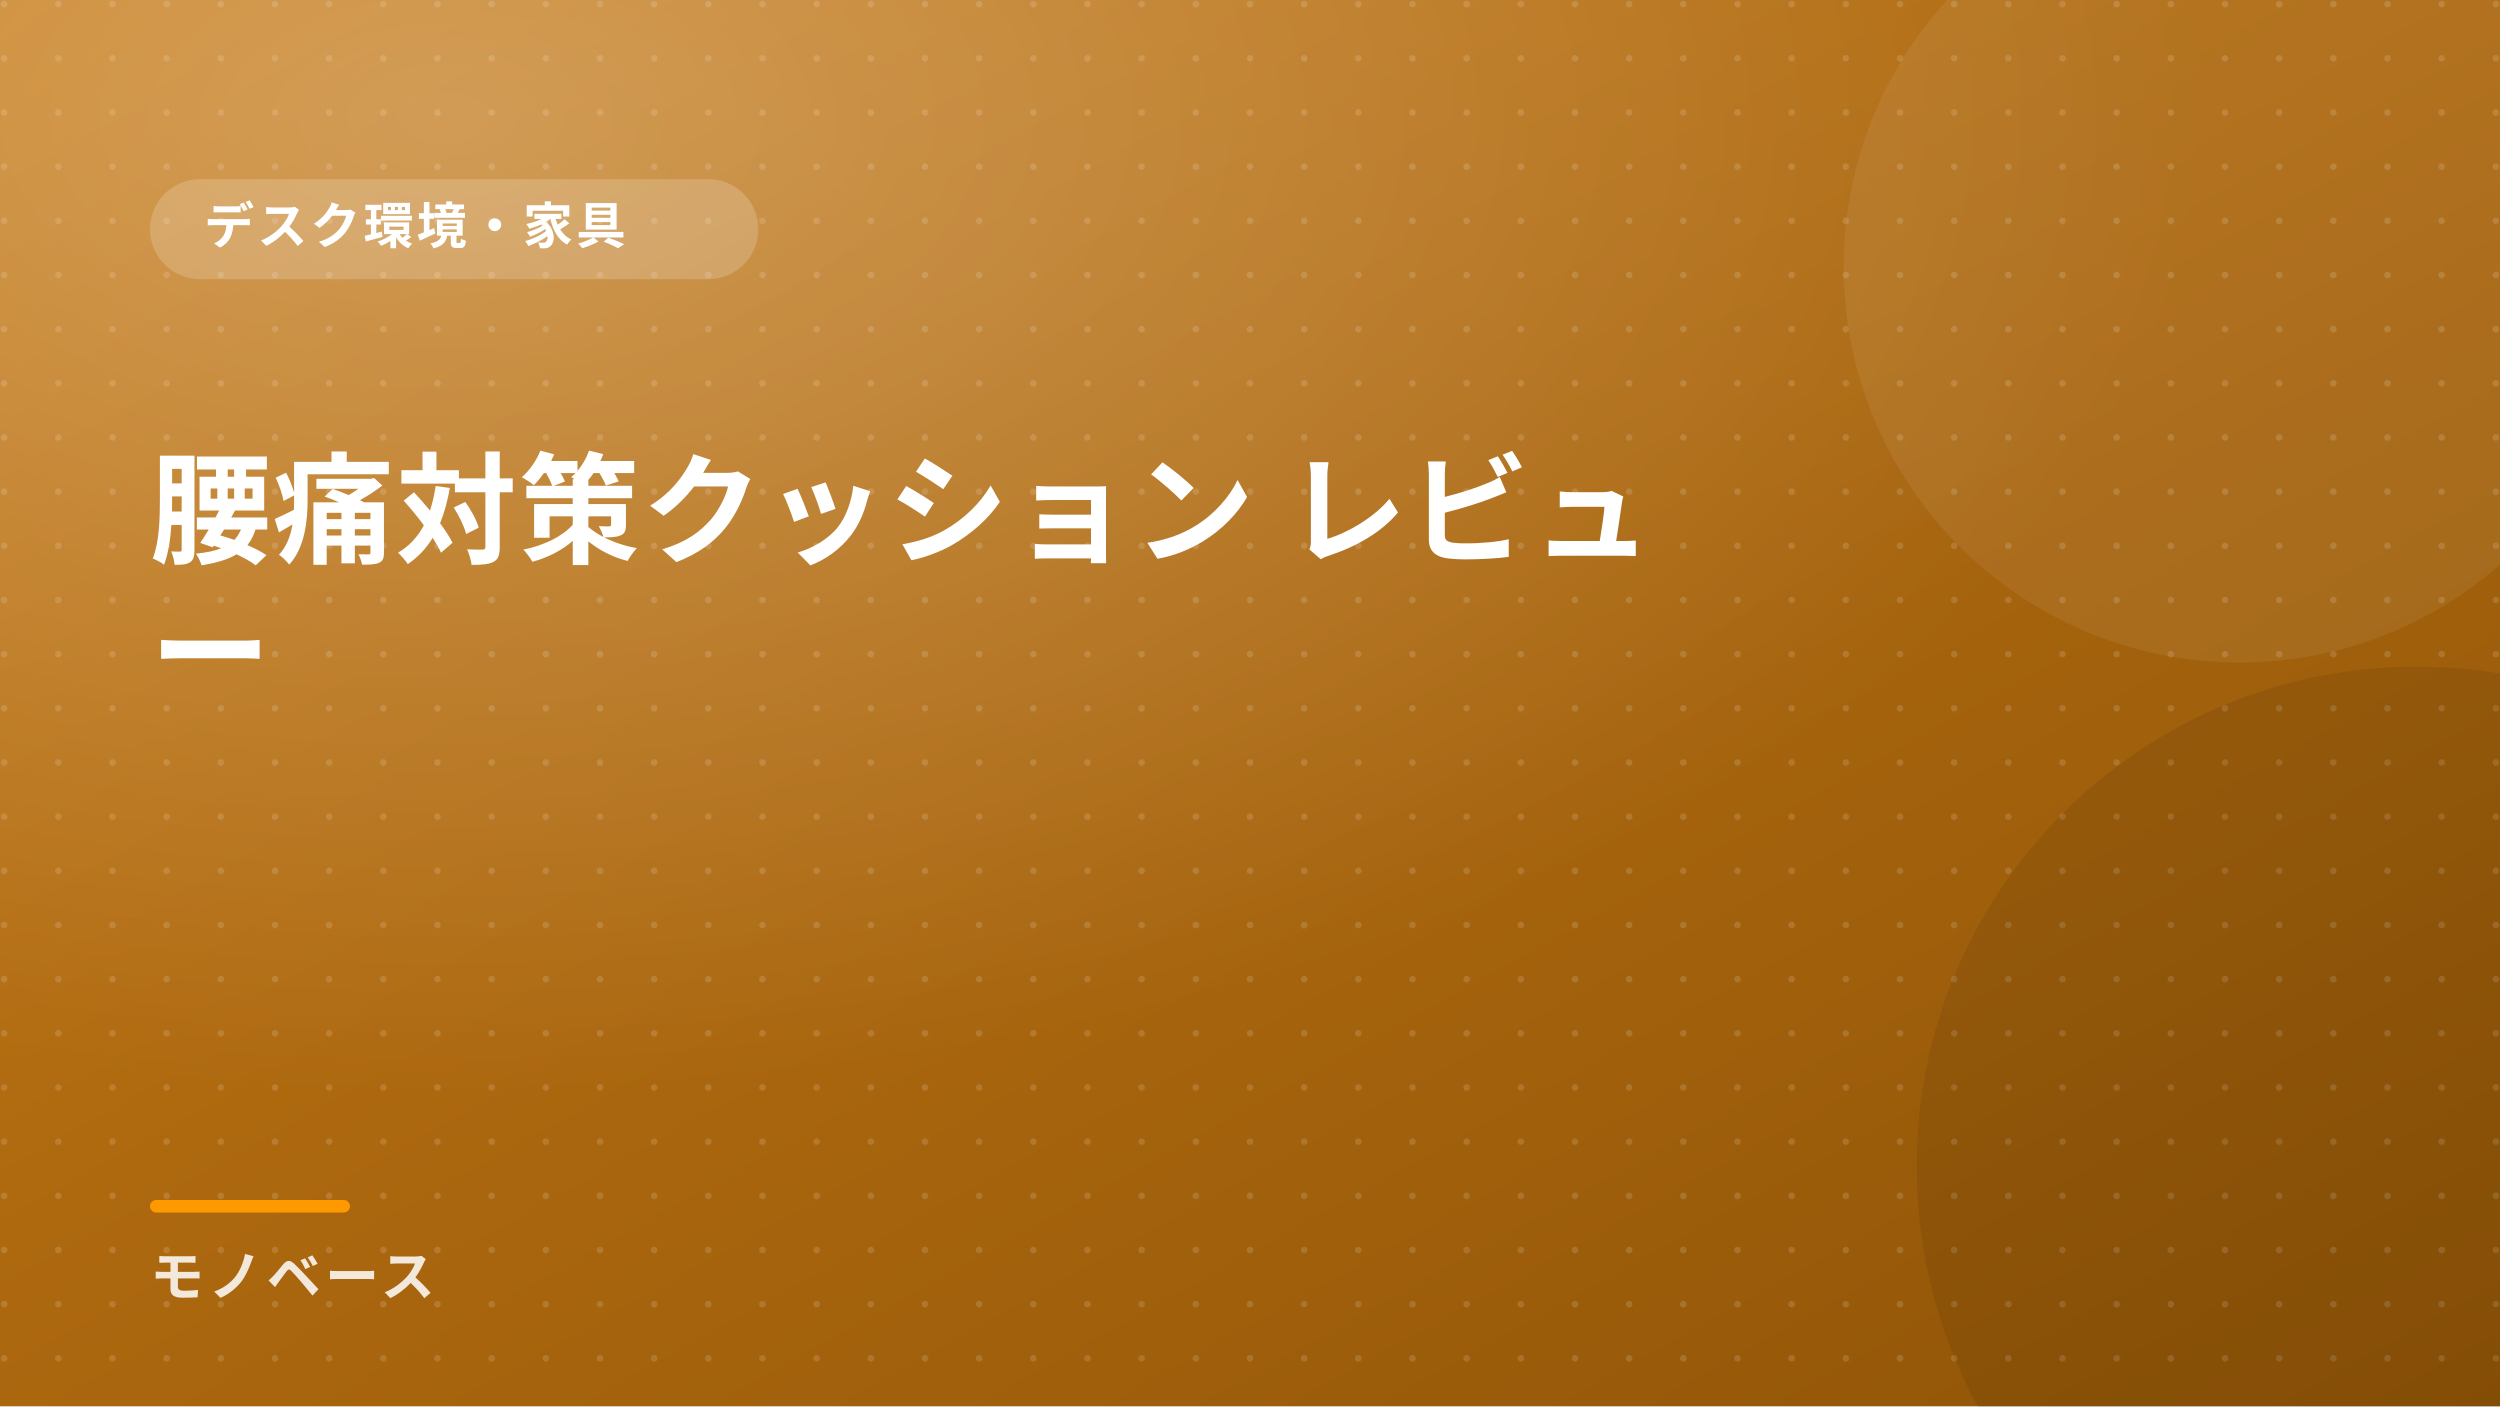
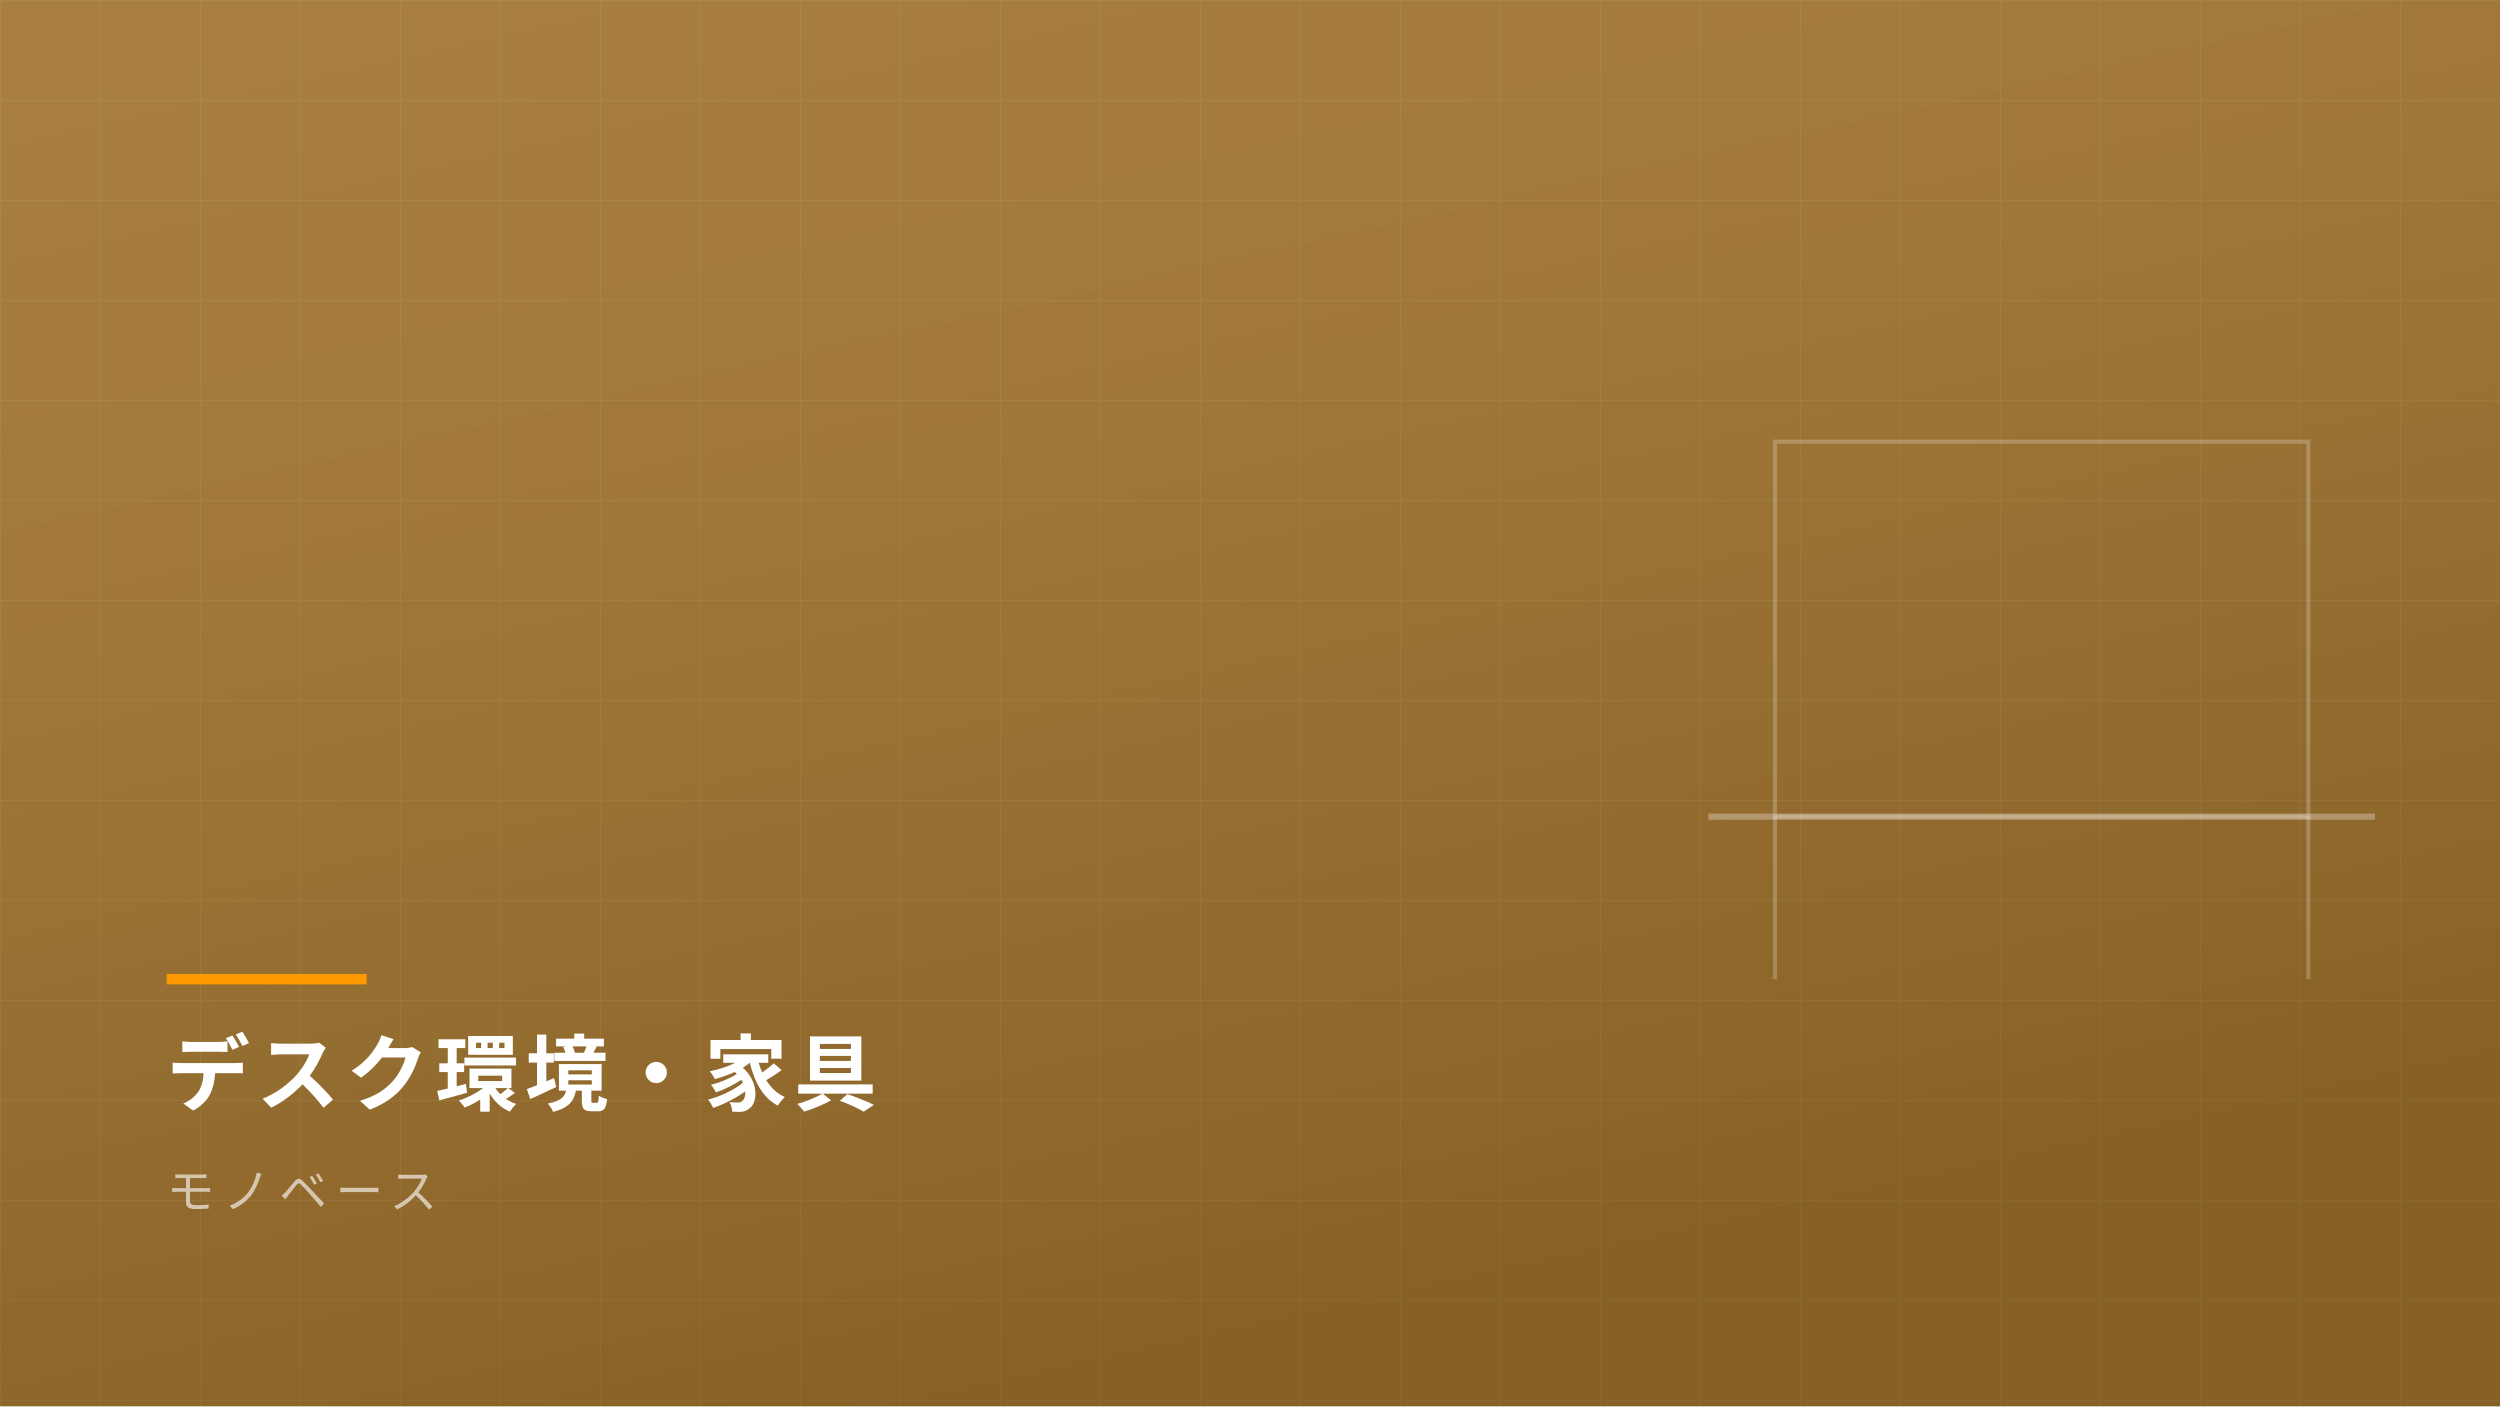
- <svg xmlns="http://www.w3.org/2000/svg" width="1200" height="675" viewBox="0 0 1200 675" role="img" aria-label="腰痛対策クッション レビュー｜8時間座っても平気になった">
+ <svg xmlns="http://www.w3.org/2000/svg" width="1200" height="675" viewBox="0 0 1200 675" role="img" aria-label="デスク環境・家具">
  <defs>
-     <linearGradient id="bg" x1="0" y1="0" x2="1" y2="1">
-       <stop offset="0%" stop-color="#C77A16" />
-       <stop offset="100%" stop-color="#8F5407" />
+     <linearGradient id="shade" x1="0" y1="0" x2="0.4" y2="1">
+       <stop offset="0%" stop-color="#ffffff" stop-opacity=".10" />
+       <stop offset="100%" stop-color="#000000" stop-opacity=".16" />
    </linearGradient>
-     <radialGradient id="glow" cx="18%" cy="8%" r="70%">
-       <stop offset="0%" stop-color="#ffffff" stop-opacity=".28" />
-       <stop offset="100%" stop-color="#ffffff" stop-opacity="0" />
-     </radialGradient>
-     <pattern id="dots" width="26" height="26" patternUnits="userSpaceOnUse">
-       <circle cx="2" cy="2" r="1.6" fill="#ffffff" fill-opacity=".14" />
+     <pattern id="grid" width="48" height="48" patternUnits="userSpaceOnUse">
+       <path d="M48 0 L0 0 0 48" fill="none" stroke="#ffffff" stroke-opacity=".07" stroke-width="1" />
    </pattern>
  </defs>
-   <rect width="1200" height="675" fill="url(#bg)" />
-   <rect width="1200" height="675" fill="url(#dots)" />
-   <rect width="1200" height="675" fill="url(#glow)" />
-   <circle cx="1075" cy="128" r="190" fill="#ffffff" fill-opacity=".07" />
-   <circle cx="1160" cy="560" r="240" fill="#000000" fill-opacity=".08" />
-   <rect x="72" y="86" width="292" height="48" rx="24" fill="#ffffff" fill-opacity=".18" />
-   <text x="98" y="117" font-family="'Noto Sans JP','Hiragino Sans','Yu Gothic',sans-serif" font-size="24" font-weight="700" fill="#ffffff" letter-spacing="1.5">デスク環境・家具</text>
-   <text font-family="'Noto Sans JP','Hiragino Sans','Yu Gothic',sans-serif" font-size="58" font-weight="900" fill="#ffffff" letter-spacing="1">
-     <tspan x="72" y="266">腰痛対策クッション レビュ</tspan>
-     <tspan x="72" y="334">ー</tspan>
-   </text>
-   <rect x="72" y="576" width="96" height="6" rx="3" fill="#FF9900" />
-   <text x="72" y="622" font-family="'Noto Sans JP','Hiragino Sans','Yu Gothic',sans-serif" font-size="26" font-weight="700" fill="#ffffff" fill-opacity=".85" letter-spacing="2">モノベース</text>
+   <rect width="1200" height="675" fill="#A0722B" />
+   <rect width="1200" height="675" fill="url(#grid)" />
+   <rect width="1200" height="675" fill="url(#shade)" />
+   <rect x="852" y="212" width="256" height="180" fill="none" stroke="#fff" stroke-opacity=".22" stroke-width="2" />
+   <line x1="852" y1="392" x2="852" y2="470" stroke="#fff" stroke-opacity=".22" stroke-width="2" />
+   <line x1="1108" y1="392" x2="1108" y2="470" stroke="#fff" stroke-opacity=".22" stroke-width="2" />
+   <line x1="820" y1="392" x2="1140" y2="392" stroke="#fff" stroke-opacity=".30" stroke-width="3" />
+   <line x1="80" y1="470" x2="176" y2="470" stroke="#FF9900" stroke-width="5" />
+   <text x="80" y="530" font-family="'Noto Sans JP','Hiragino Sans','Yu Gothic',sans-serif" font-size="40" font-weight="700" fill="#ffffff" letter-spacing="3">デスク環境・家具</text>
+   <text x="80" y="580" font-family="'Noto Sans JP','Hiragino Sans','Yu Gothic',sans-serif" font-size="23" font-weight="400" fill="#ffffff" fill-opacity=".62" letter-spacing="4">モノベース</text>
</svg>
